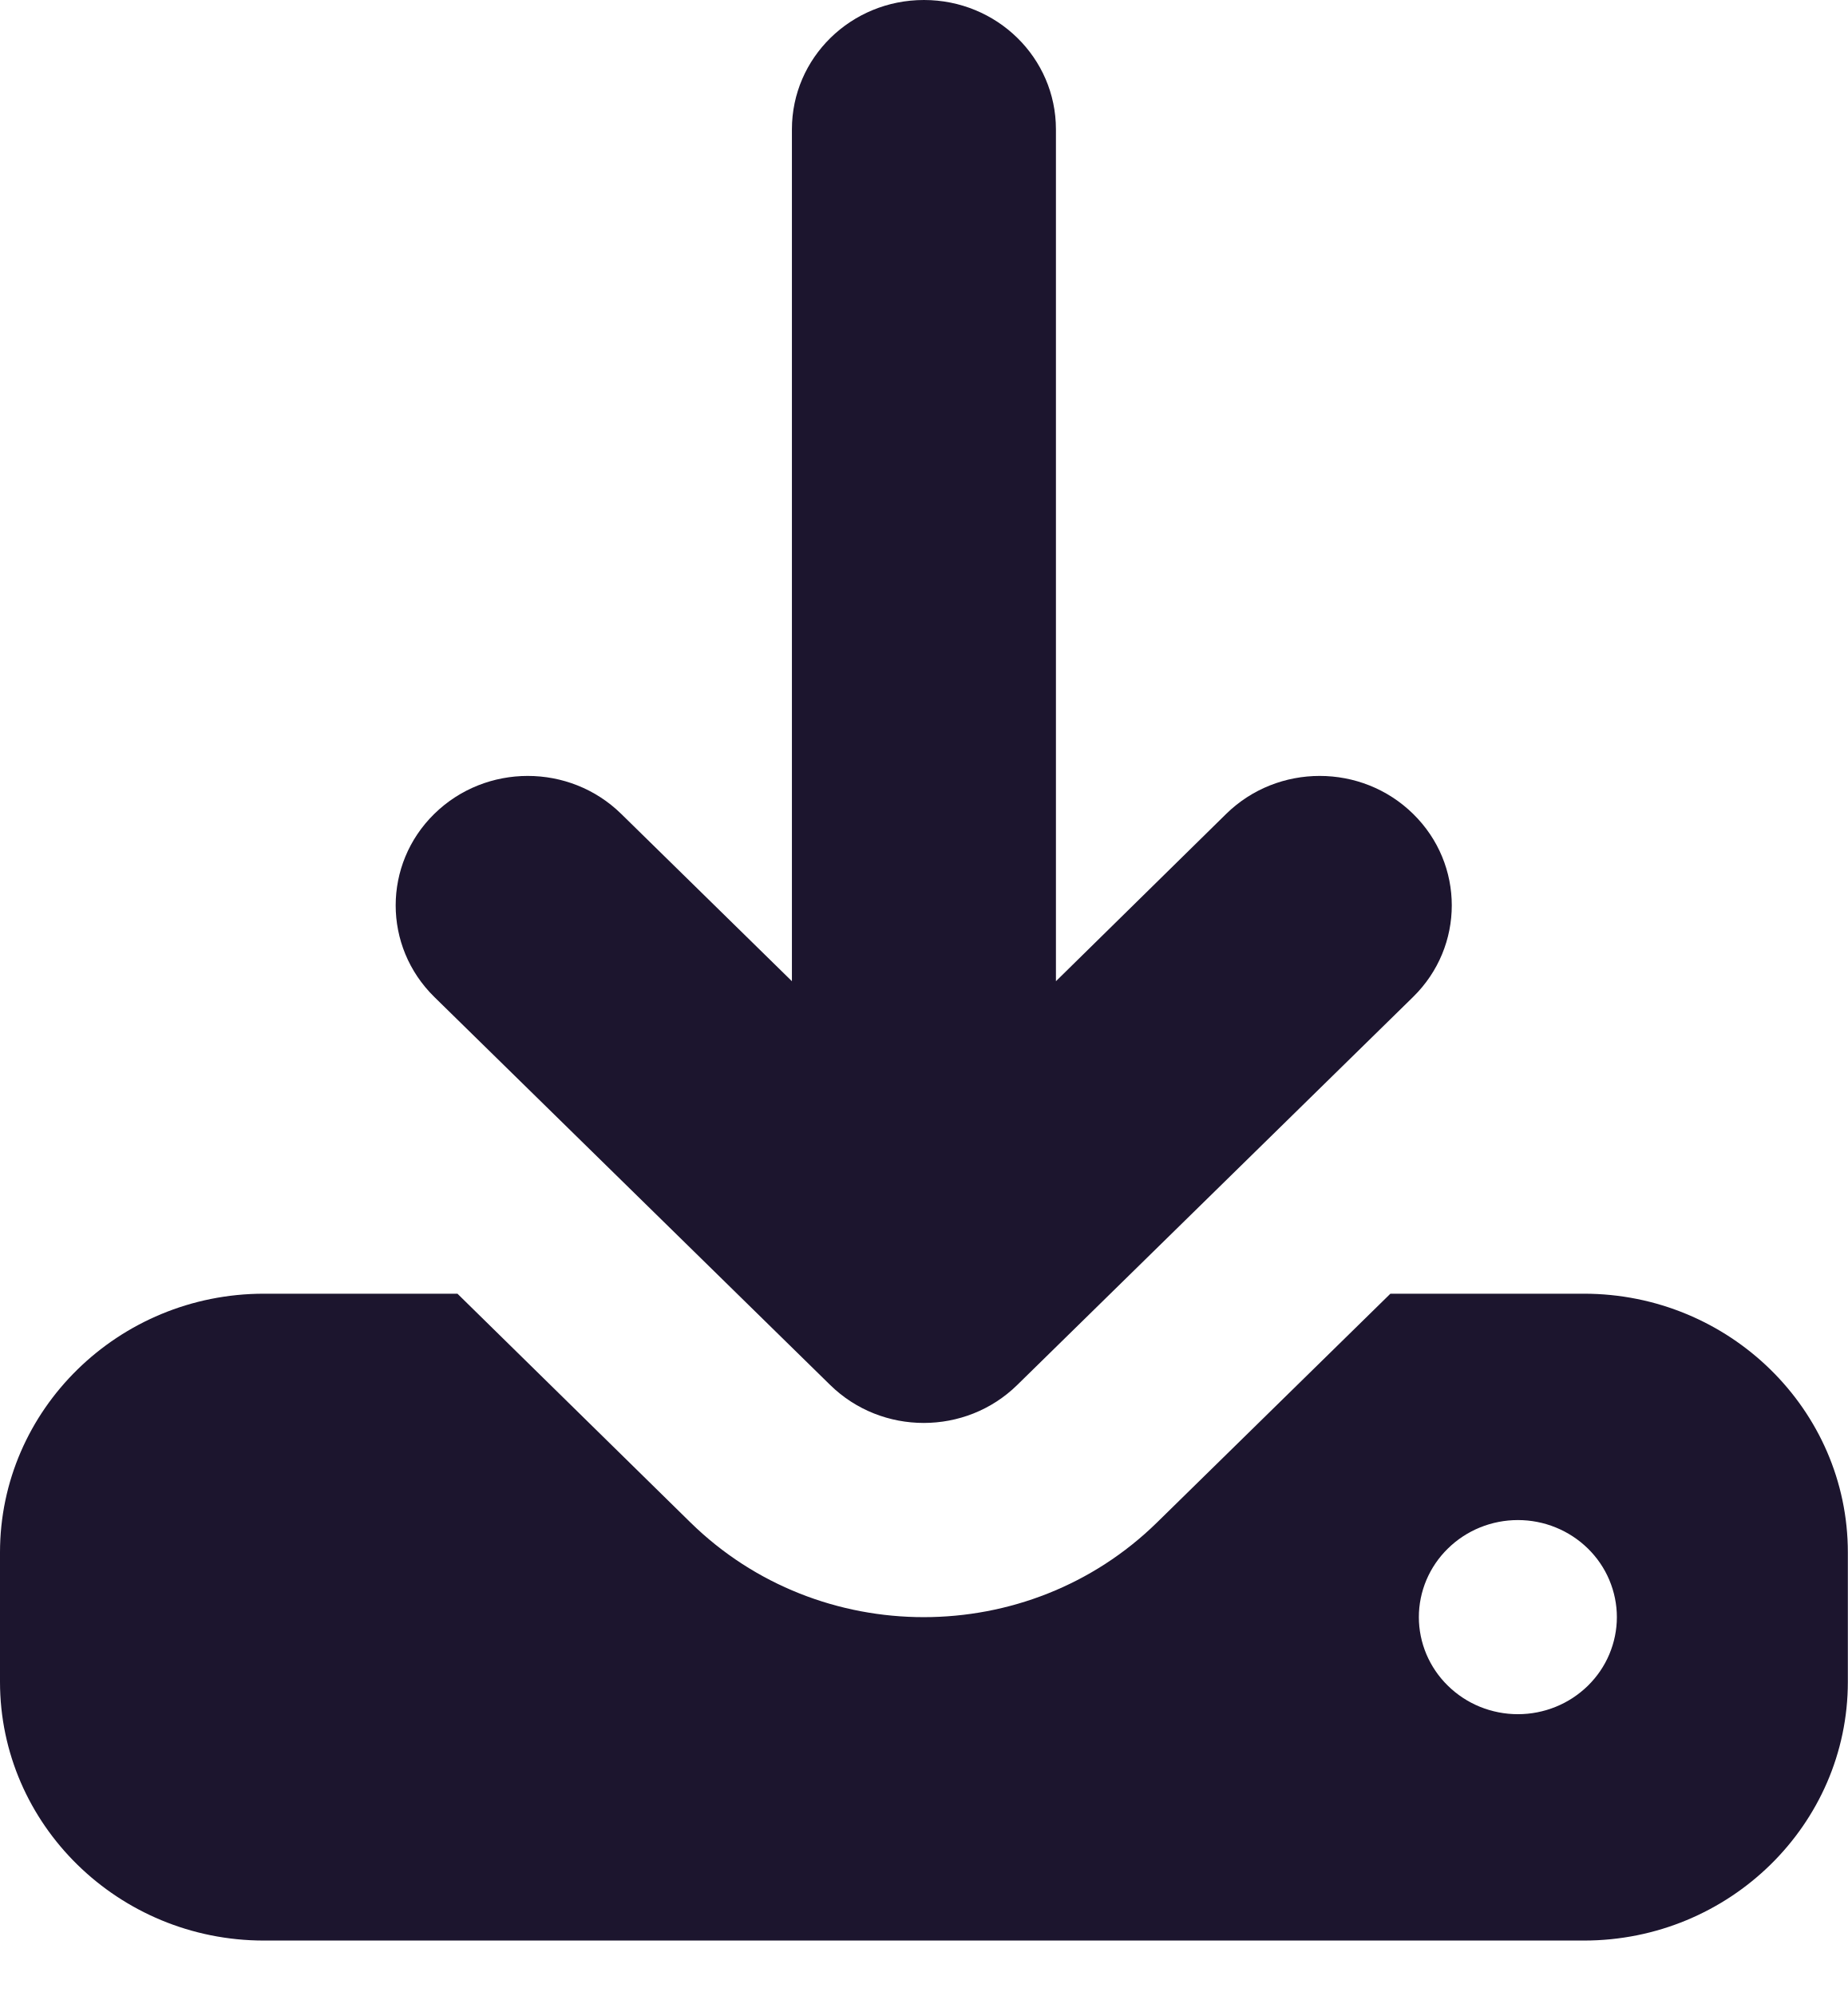
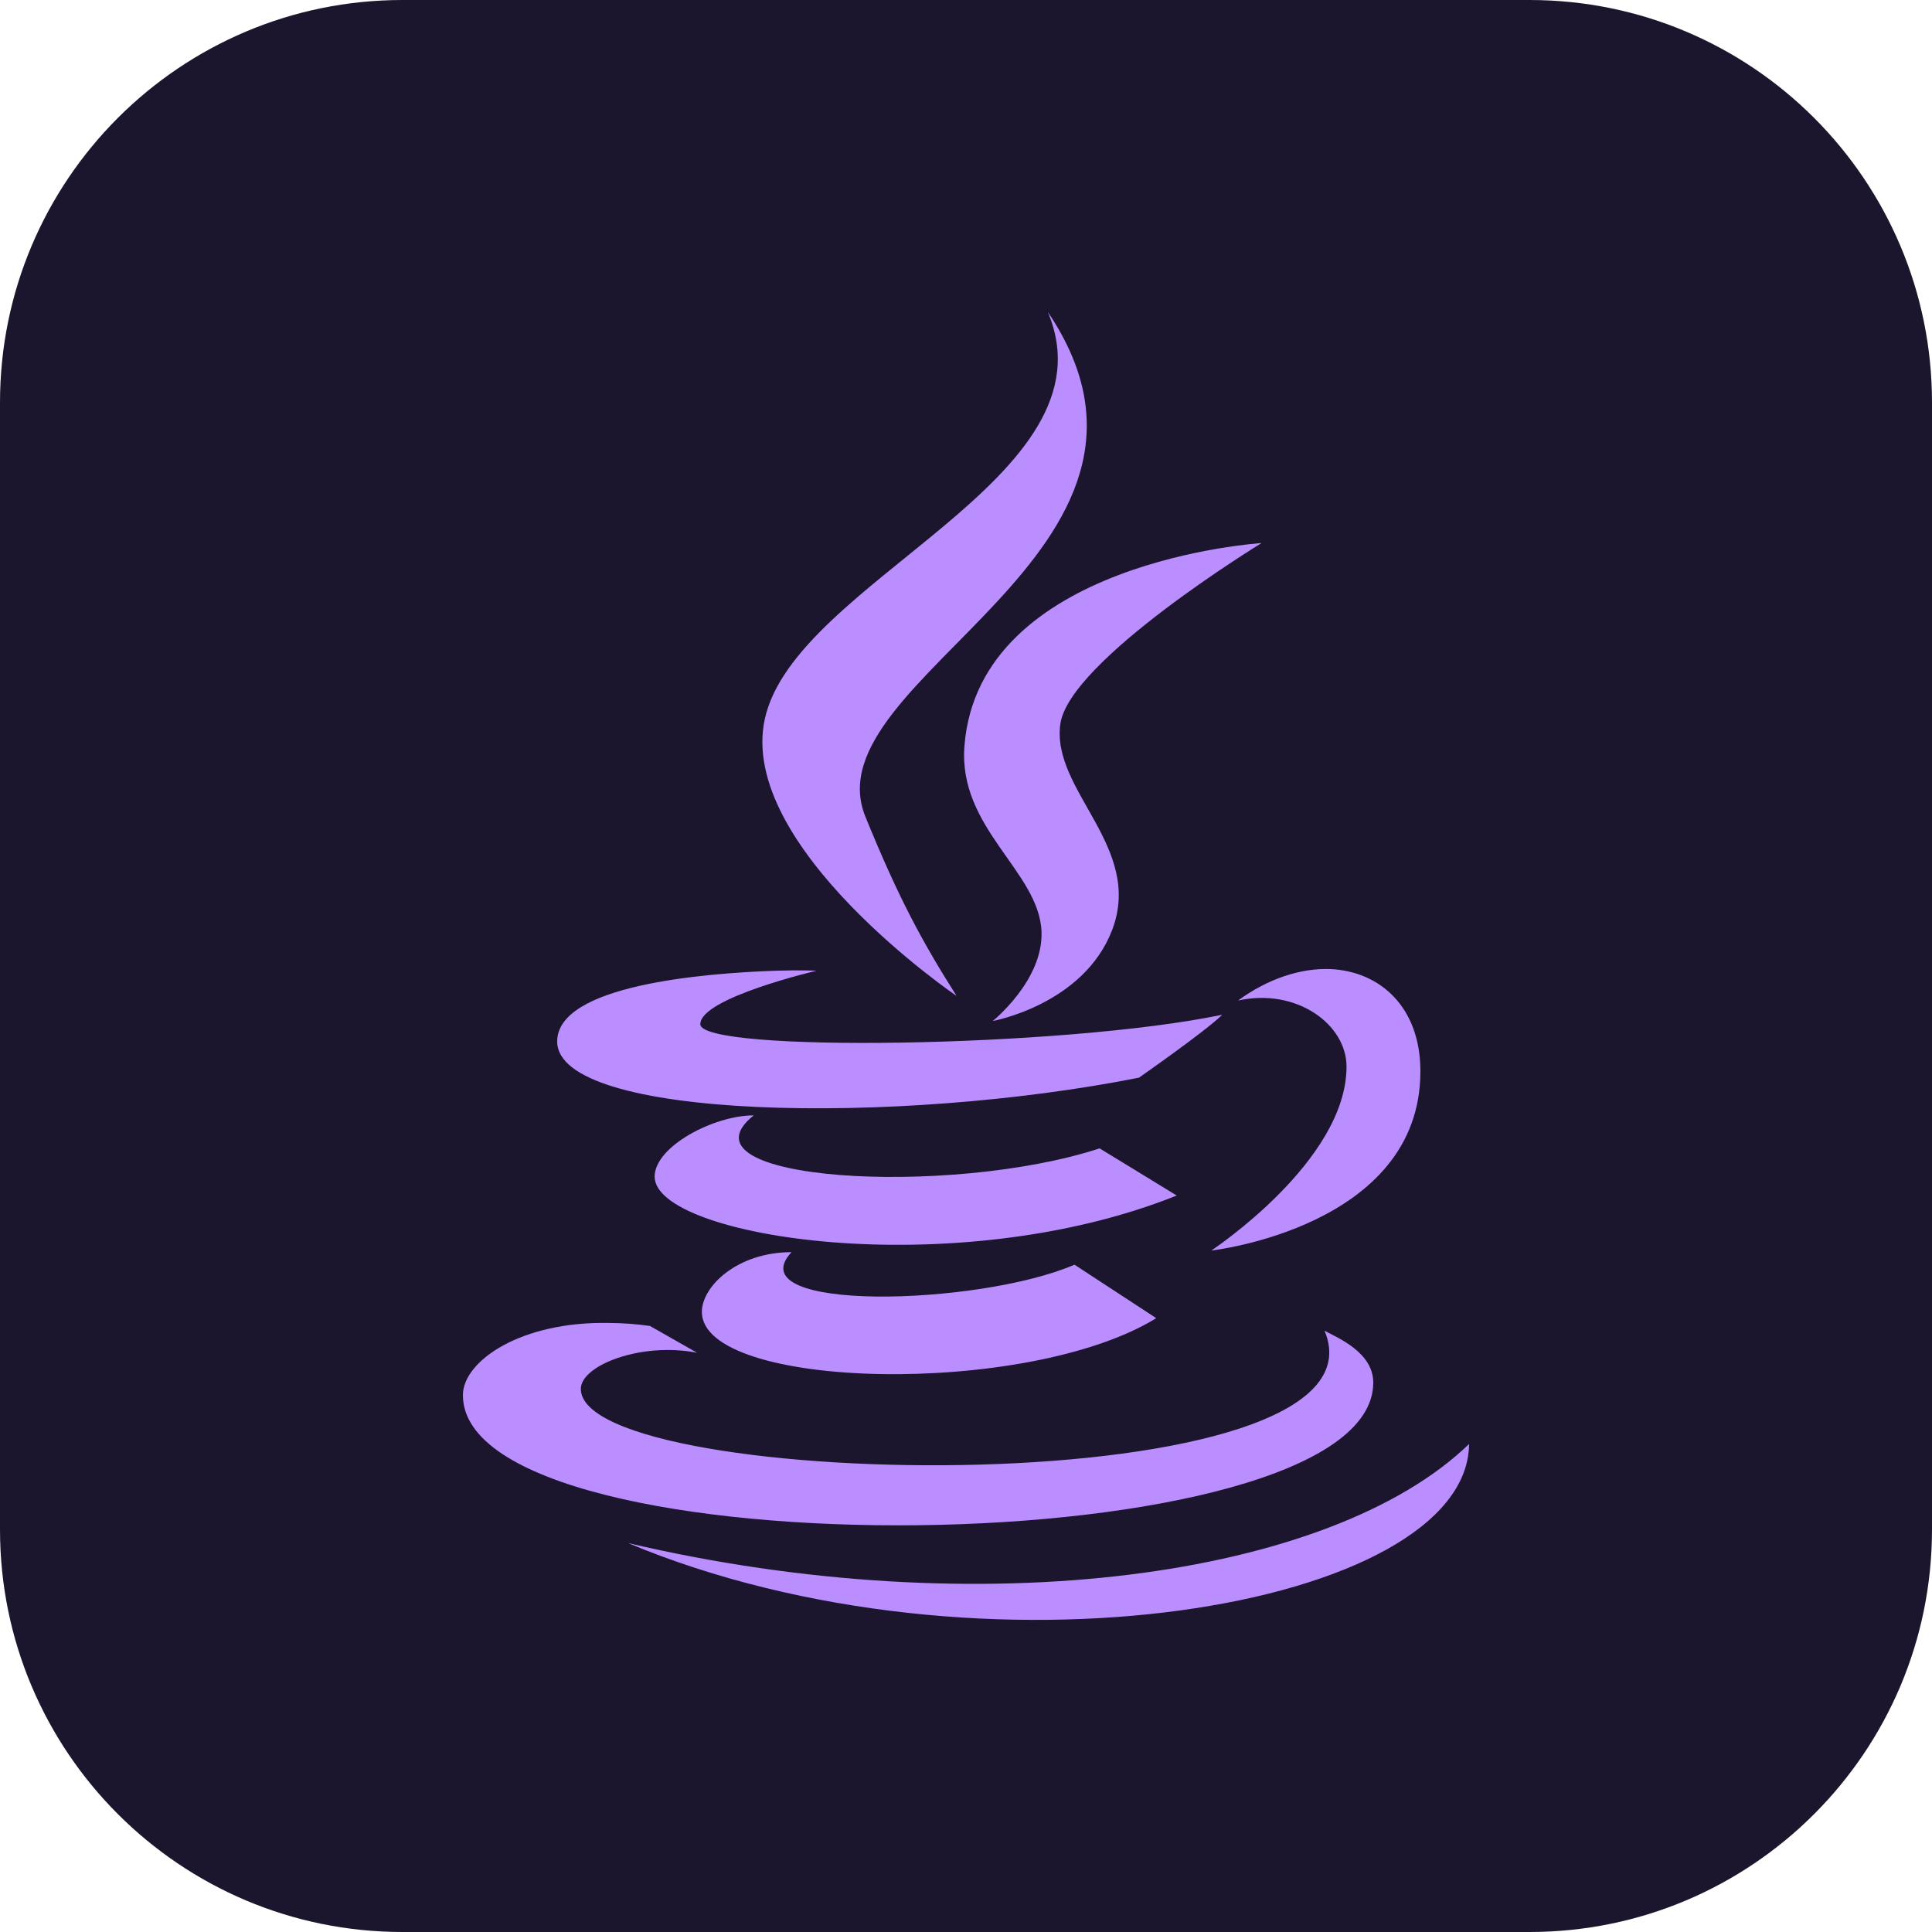
- <svg xmlns="http://www.w3.org/2000/svg" width="25" height="27" viewBox="0 0 25 27" fill="none">
-   <path d="M14.286 1.75C14.286 0.782 13.488 0 12.5 0C11.512 0 10.714 0.782 10.714 1.75V13.273L8.404 11.009C7.706 10.325 6.574 10.325 5.876 11.009C5.179 11.692 5.179 12.802 5.876 13.486L11.233 18.736C11.931 19.419 13.064 19.419 13.761 18.736L19.118 13.486C19.816 12.802 19.816 11.692 19.118 11.009C18.421 10.325 17.288 10.325 16.59 11.009L14.286 13.273V1.75ZM3.571 17.5C1.602 17.5 0 19.07 0 21V22.75C0 24.68 1.602 26.25 3.571 26.25H21.429C23.398 26.25 25 24.68 25 22.75V21C25 19.07 23.398 17.5 21.429 17.5H18.811L15.653 20.595C13.912 22.302 11.083 22.302 9.342 20.595L6.189 17.5H3.571ZM20.536 20.562C20.712 20.562 20.886 20.596 21.048 20.662C21.211 20.728 21.358 20.825 21.483 20.947C21.607 21.069 21.706 21.213 21.773 21.373C21.84 21.532 21.875 21.703 21.875 21.875C21.875 22.047 21.84 22.218 21.773 22.377C21.706 22.537 21.607 22.681 21.483 22.803C21.358 22.925 21.211 23.022 21.048 23.088C20.886 23.154 20.712 23.188 20.536 23.188C20.36 23.188 20.186 23.154 20.023 23.088C19.861 23.022 19.713 22.925 19.589 22.803C19.464 22.681 19.366 22.537 19.298 22.377C19.231 22.218 19.196 22.047 19.196 21.875C19.196 21.703 19.231 21.532 19.298 21.373C19.366 21.213 19.464 21.069 19.589 20.947C19.713 20.825 19.861 20.728 20.023 20.662C20.186 20.596 20.36 20.562 20.536 20.562Z" fill="#1C152E" />
+ <svg xmlns="http://www.w3.org/2000/svg" width="25" height="25" viewBox="0 0 25 25" fill="none">
+   <path d="M0 5.208C0 2.332 2.332 0 5.208 0H19.792C22.668 0 25 2.332 25 5.208V19.792C25 22.668 22.668 25 19.792 25H5.208C2.332 25 0 22.668 0 19.792V5.208Z" fill="#1C152E" />
+   <path d="M13.558 4.036C14.471 6.191 10.285 7.51 9.896 9.306C9.54 10.954 12.376 12.887 12.378 12.887C11.945 12.205 11.63 11.63 11.198 10.567C10.466 8.771 15.661 7.152 13.558 4.036ZM16.325 7.027C16.325 7.027 12.665 7.258 12.48 9.652C12.395 10.717 13.446 11.277 13.477 12.053C13.503 12.685 12.846 13.212 12.846 13.212C12.846 13.212 14.023 12.999 14.392 12.032C14.799 10.959 13.599 10.227 13.721 9.367C13.838 8.546 16.325 7.027 16.325 7.027ZM17.22 12.54C16.836 12.523 16.404 12.665 16.02 12.947C16.777 12.78 17.424 13.255 17.424 13.802C17.424 15.028 15.674 16.182 15.674 16.182C15.674 16.182 18.38 15.88 18.38 13.863C18.38 13.031 17.859 12.571 17.22 12.54ZM10.038 12.561C9.094 12.594 7.21 12.749 7.21 13.477C7.21 14.489 11.6 14.568 14.738 13.945C14.738 13.945 15.592 13.35 15.816 13.131C13.759 13.558 9.062 13.624 9.062 13.253C9.062 12.912 10.567 12.561 10.567 12.561C10.567 12.561 10.354 12.551 10.038 12.561ZM9.753 14.433C9.237 14.433 8.471 14.835 8.471 15.226C8.471 16.014 12.358 16.62 15.227 15.47L14.229 14.86C12.284 15.496 8.69 15.284 9.753 14.433ZM10.242 16.203C9.537 16.203 9.082 16.648 9.082 16.976C9.082 17.985 13.291 18.085 14.962 17.057L13.904 16.365C12.658 16.902 9.522 16.981 10.242 16.203ZM7.882 17.119C6.732 17.096 5.99 17.616 5.99 18.053C5.99 20.38 17.77 20.269 17.77 17.891C17.77 17.497 17.304 17.309 17.139 17.219C18.1 19.493 7.516 19.315 7.516 17.972C7.516 17.667 8.299 17.362 9.021 17.505L8.411 17.158C8.235 17.133 8.059 17.12 7.882 17.119ZM19.01 18.685C17.22 20.417 12.689 21.037 8.126 19.967C12.688 21.874 18.988 20.813 19.01 18.685Z" fill="#BB8EFF" />
</svg>
